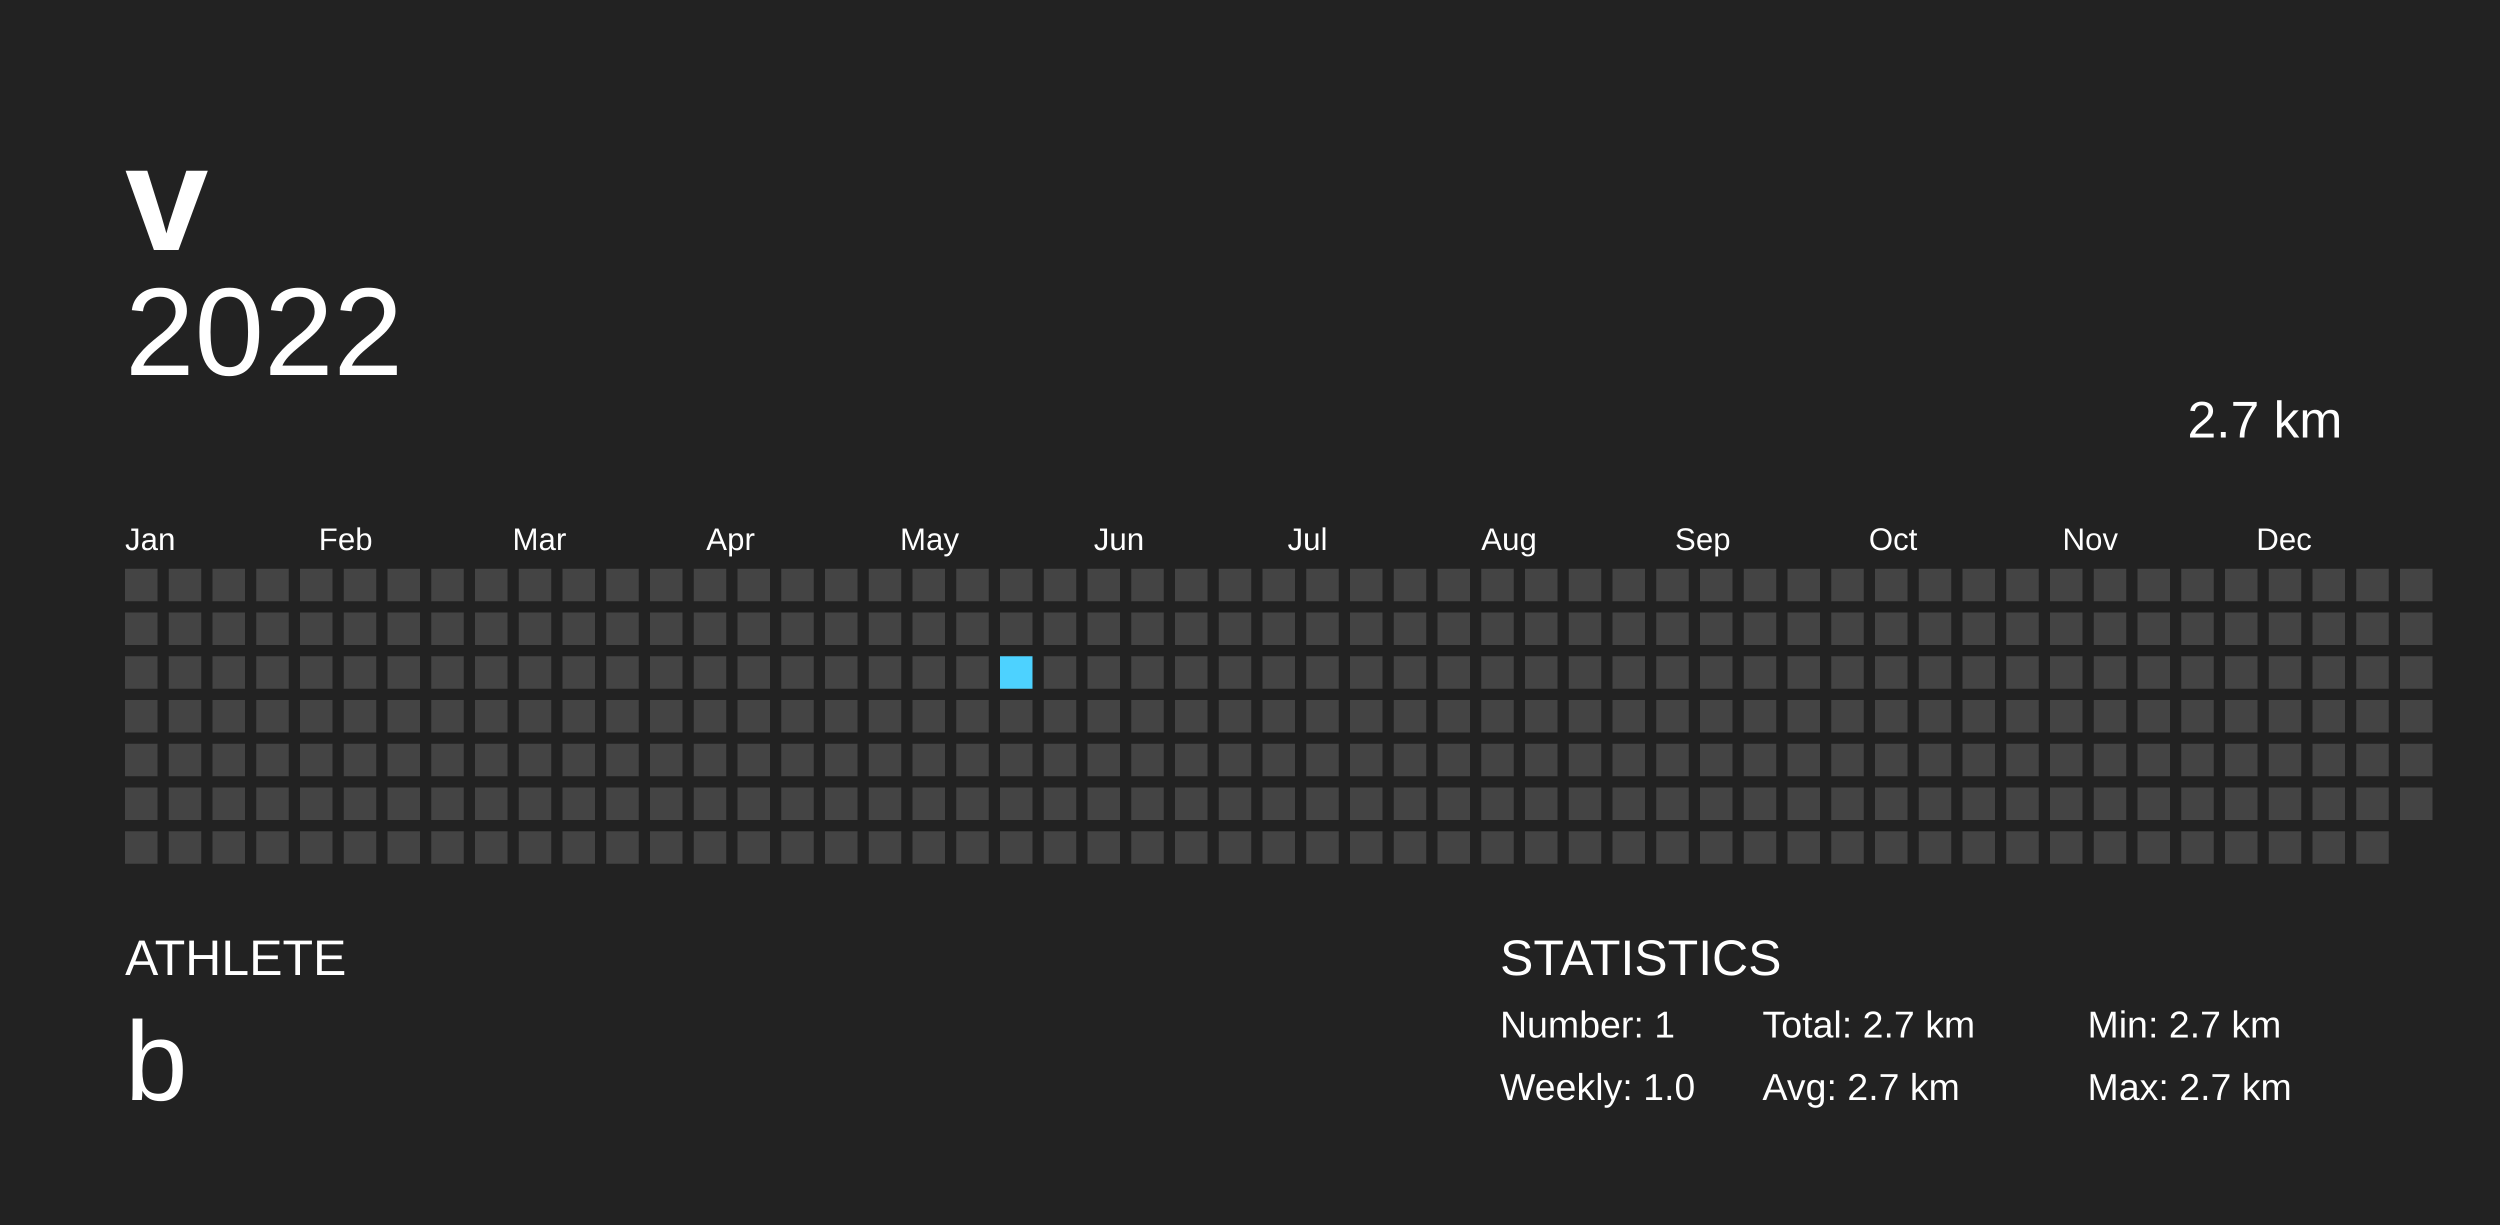
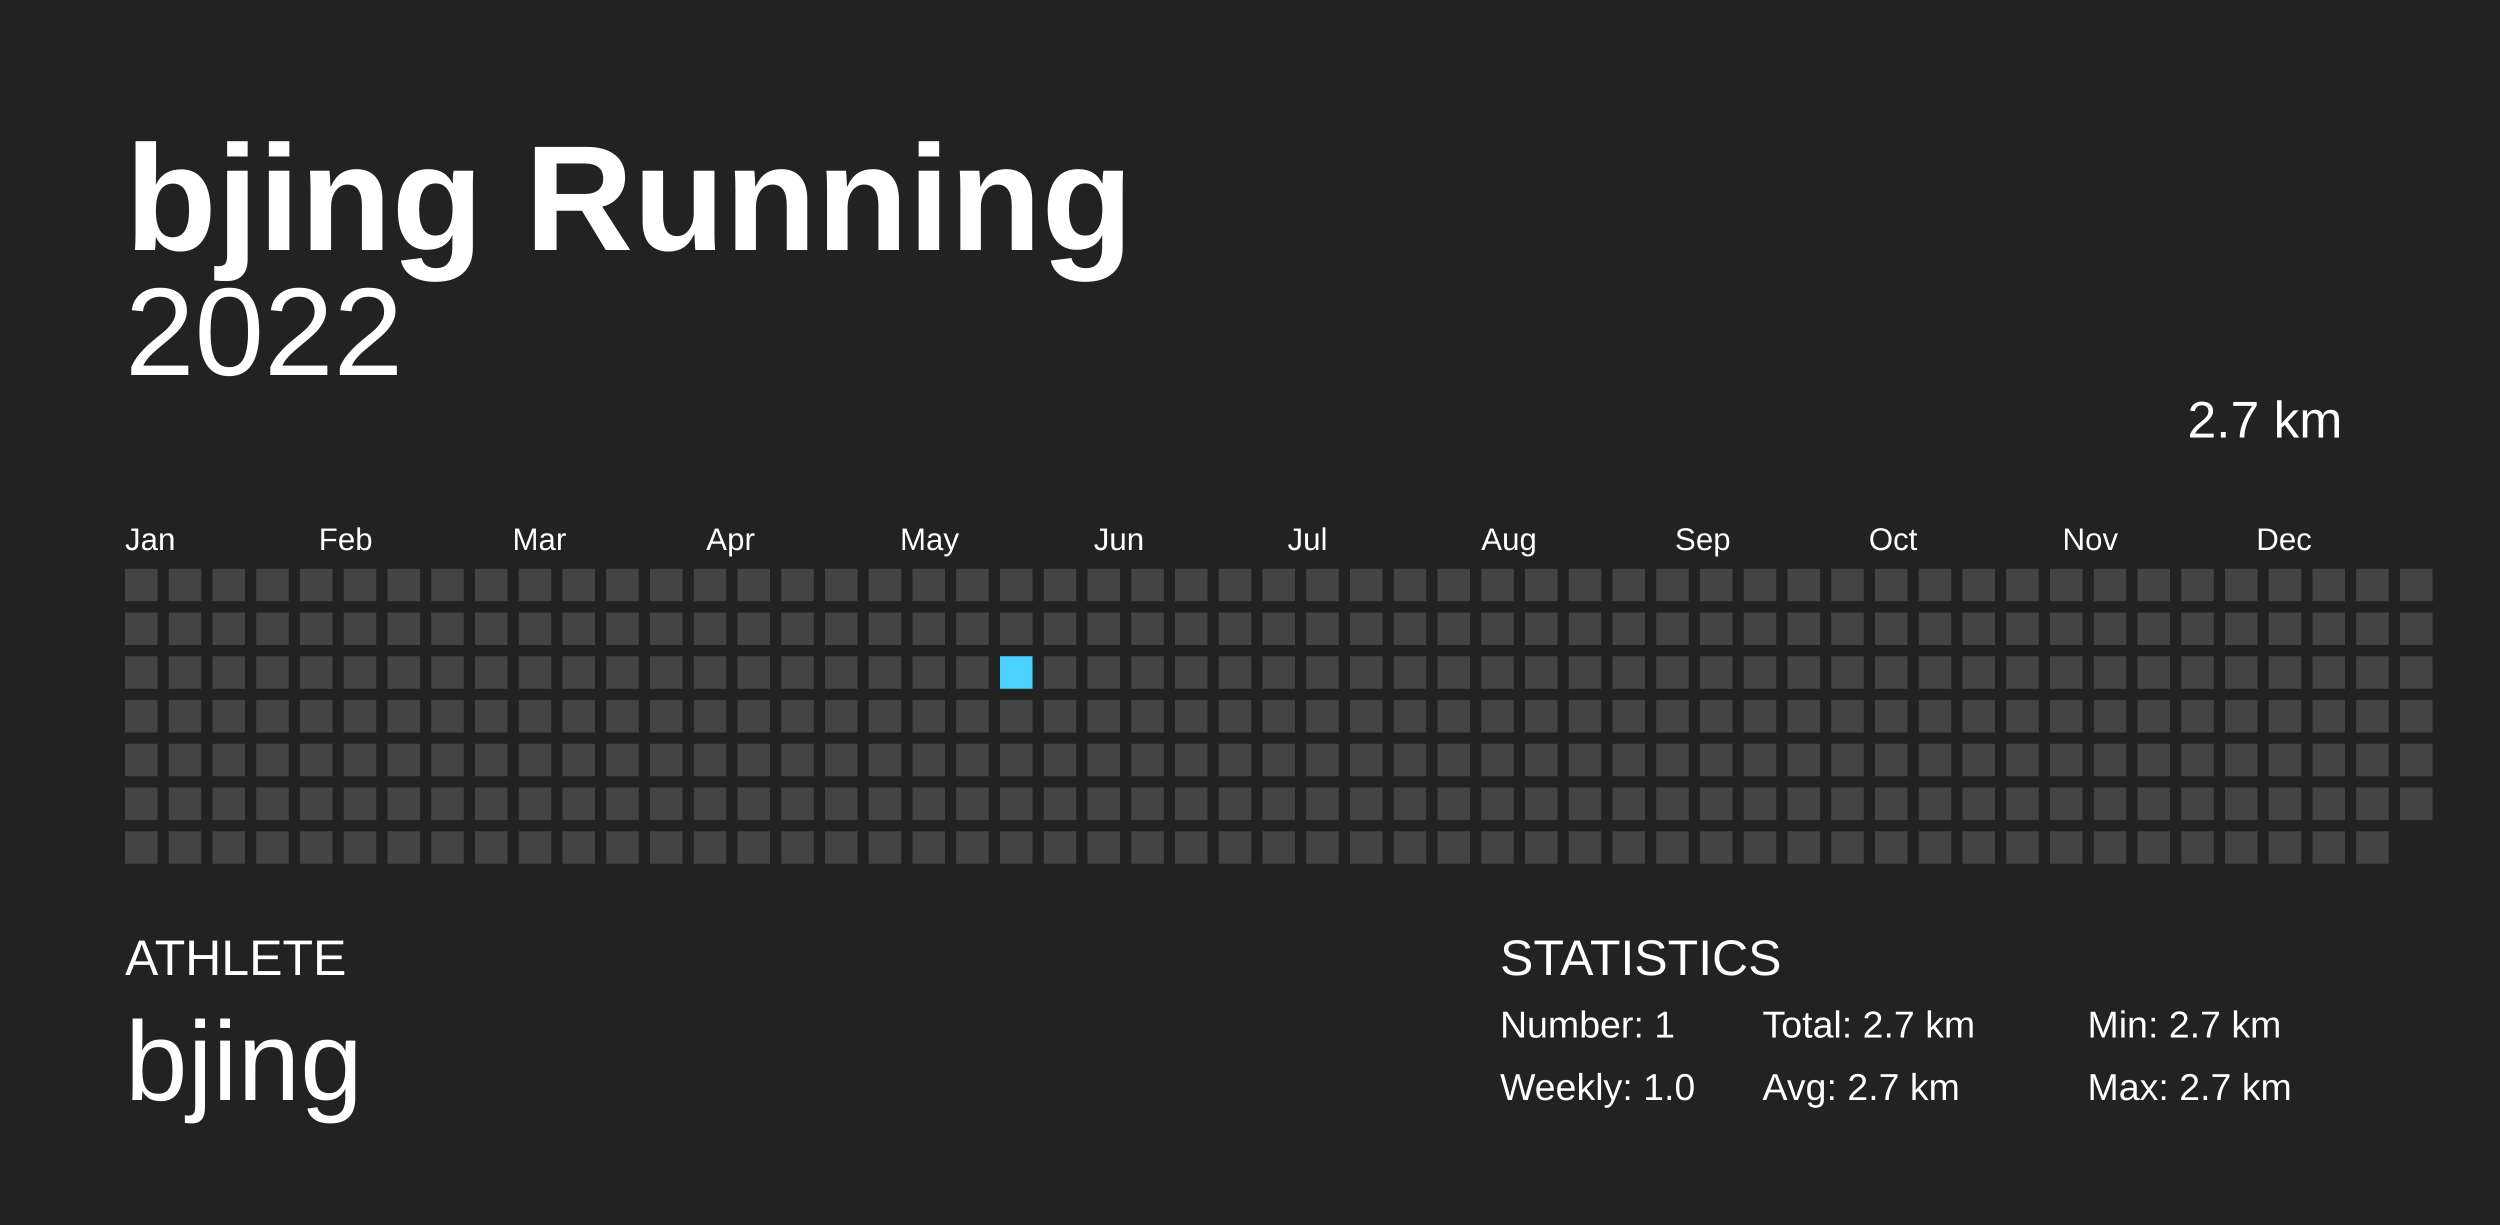
<svg xmlns="http://www.w3.org/2000/svg" baseProfile="full" height="98mm" version="1.1" viewBox="0,0,200,98" width="200mm">
  <defs />
  <rect fill="#222222" height="98" width="200" x="0" y="0" />
-   <text fill="#FFFFFF" style="font-size:12px; font-family:Arial; font-weight:bold;" x="10" y="20">v</text>
+   <text fill="#FFFFFF" style="font-size:12px; font-family:Arial; font-weight:bold;" x="10" y="20">bjing Running</text>
  <text fill="#FFFFFF" style="font-size:4px; font-family:Arial" x="10" y="78">ATHLETE</text>
-   <text fill="#FFFFFF" style="font-size:9px; font-family:Arial" x="10" y="88">b</text>
+   <text fill="#FFFFFF" style="font-size:9px; font-family:Arial" x="10" y="88">bjing</text>
  <text fill="#FFFFFF" style="font-size:4px; font-family:Arial" x="120" y="78">STATISTICS</text>
  <text fill="#FFFFFF" style="font-size:3px; font-family:Arial" x="120" y="83">Number: 1</text>
  <text fill="#FFFFFF" style="font-size:3px; font-family:Arial" x="120" y="88">Weekly: 1.0</text>
  <text fill="#FFFFFF" style="font-size:3px; font-family:Arial" x="141" y="83">Total: 2.7 km</text>
  <text fill="#FFFFFF" style="font-size:3px; font-family:Arial" x="141" y="88">Avg: 2.7 km</text>
  <text fill="#FFFFFF" style="font-size:3px; font-family:Arial" x="167" y="83">Min: 2.7 km</text>
  <text fill="#FFFFFF" style="font-size:3px; font-family:Arial" x="167" y="88">Max: 2.7 km</text>
  <text alignment-baseline="hanging" fill="#FFFFFF" style="font-size:10.0px; font-family:Arial;" x="10" y="30">2022</text>
  <text alignment-baseline="hanging" fill="#FFFFFF" style="font-size:4.125px; font-family:Arial;" x="175" y="35">2.7 km</text>
  <text fill="#FFFFFF" style="font-size:2.5px; font-family:Arial" x="10.0" y="44">Jan</text>
  <text fill="#FFFFFF" style="font-size:2.5px; font-family:Arial" x="25.5" y="44">Feb</text>
  <text fill="#FFFFFF" style="font-size:2.5px; font-family:Arial" x="41.0" y="44">Mar</text>
  <text fill="#FFFFFF" style="font-size:2.5px; font-family:Arial" x="56.5" y="44">Apr</text>
  <text fill="#FFFFFF" style="font-size:2.5px; font-family:Arial" x="72.0" y="44">May</text>
  <text fill="#FFFFFF" style="font-size:2.5px; font-family:Arial" x="87.5" y="44">Jun</text>
  <text fill="#FFFFFF" style="font-size:2.5px; font-family:Arial" x="103.0" y="44">Jul</text>
  <text fill="#FFFFFF" style="font-size:2.5px; font-family:Arial" x="118.5" y="44">Aug</text>
  <text fill="#FFFFFF" style="font-size:2.5px; font-family:Arial" x="134.0" y="44">Sep</text>
  <text fill="#FFFFFF" style="font-size:2.5px; font-family:Arial" x="149.5" y="44">Oct</text>
  <text fill="#FFFFFF" style="font-size:2.5px; font-family:Arial" x="165.0" y="44">Nov</text>
  <text fill="#FFFFFF" style="font-size:2.5px; font-family:Arial" x="180.5" y="44">Dec</text>
  <rect fill="#444444" height="2.6" width="2.6" x="10.0" y="45.5" />
  <rect fill="#444444" height="2.6" width="2.6" x="10.0" y="49.0" />
  <rect fill="#444444" height="2.6" width="2.6" x="10.0" y="52.5" />
  <rect fill="#444444" height="2.6" width="2.6" x="10.0" y="56.0" />
  <rect fill="#444444" height="2.6" width="2.6" x="10.0" y="59.5" />
  <rect fill="#444444" height="2.6" width="2.6" x="10.0" y="63.0" />
  <rect fill="#444444" height="2.6" width="2.6" x="10.0" y="66.5" />
  <rect fill="#444444" height="2.6" width="2.6" x="13.5" y="45.5" />
  <rect fill="#444444" height="2.6" width="2.6" x="13.5" y="49.0" />
  <rect fill="#444444" height="2.6" width="2.6" x="13.5" y="52.5" />
  <rect fill="#444444" height="2.6" width="2.6" x="13.5" y="56.0" />
  <rect fill="#444444" height="2.6" width="2.6" x="13.5" y="59.5" />
  <rect fill="#444444" height="2.6" width="2.6" x="13.5" y="63.0" />
  <rect fill="#444444" height="2.6" width="2.6" x="13.5" y="66.5" />
  <rect fill="#444444" height="2.6" width="2.6" x="17.0" y="45.5" />
  <rect fill="#444444" height="2.6" width="2.6" x="17.0" y="49.0" />
  <rect fill="#444444" height="2.6" width="2.6" x="17.0" y="52.5" />
  <rect fill="#444444" height="2.6" width="2.6" x="17.0" y="56.0" />
  <rect fill="#444444" height="2.6" width="2.6" x="17.0" y="59.5" />
  <rect fill="#444444" height="2.6" width="2.6" x="17.0" y="63.0" />
  <rect fill="#444444" height="2.6" width="2.6" x="17.0" y="66.5" />
  <rect fill="#444444" height="2.6" width="2.6" x="20.5" y="45.5" />
  <rect fill="#444444" height="2.6" width="2.6" x="20.5" y="49.0" />
  <rect fill="#444444" height="2.6" width="2.6" x="20.5" y="52.5" />
  <rect fill="#444444" height="2.6" width="2.6" x="20.5" y="56.0" />
  <rect fill="#444444" height="2.6" width="2.6" x="20.5" y="59.5" />
  <rect fill="#444444" height="2.6" width="2.6" x="20.5" y="63.0" />
  <rect fill="#444444" height="2.6" width="2.6" x="20.5" y="66.5" />
  <rect fill="#444444" height="2.6" width="2.6" x="24.0" y="45.5" />
  <rect fill="#444444" height="2.6" width="2.6" x="24.0" y="49.0" />
  <rect fill="#444444" height="2.6" width="2.6" x="24.0" y="52.5" />
  <rect fill="#444444" height="2.6" width="2.6" x="24.0" y="56.0" />
  <rect fill="#444444" height="2.6" width="2.6" x="24.0" y="59.5" />
  <rect fill="#444444" height="2.6" width="2.6" x="24.0" y="63.0" />
  <rect fill="#444444" height="2.6" width="2.6" x="24.0" y="66.5" />
  <rect fill="#444444" height="2.6" width="2.6" x="27.5" y="45.5" />
  <rect fill="#444444" height="2.6" width="2.6" x="27.5" y="49.0" />
  <rect fill="#444444" height="2.6" width="2.6" x="27.5" y="52.5" />
  <rect fill="#444444" height="2.6" width="2.6" x="27.5" y="56.0" />
  <rect fill="#444444" height="2.6" width="2.6" x="27.5" y="59.5" />
  <rect fill="#444444" height="2.6" width="2.6" x="27.5" y="63.0" />
  <rect fill="#444444" height="2.6" width="2.6" x="27.5" y="66.5" />
  <rect fill="#444444" height="2.6" width="2.6" x="31.0" y="45.5" />
  <rect fill="#444444" height="2.6" width="2.6" x="31.0" y="49.0" />
  <rect fill="#444444" height="2.6" width="2.6" x="31.0" y="52.5" />
  <rect fill="#444444" height="2.6" width="2.6" x="31.0" y="56.0" />
  <rect fill="#444444" height="2.6" width="2.6" x="31.0" y="59.5" />
  <rect fill="#444444" height="2.6" width="2.6" x="31.0" y="63.0" />
  <rect fill="#444444" height="2.6" width="2.6" x="31.0" y="66.5" />
  <rect fill="#444444" height="2.6" width="2.6" x="34.5" y="45.5" />
  <rect fill="#444444" height="2.6" width="2.6" x="34.5" y="49.0" />
  <rect fill="#444444" height="2.6" width="2.6" x="34.5" y="52.5" />
  <rect fill="#444444" height="2.6" width="2.6" x="34.5" y="56.0" />
  <rect fill="#444444" height="2.6" width="2.6" x="34.5" y="59.5" />
  <rect fill="#444444" height="2.6" width="2.6" x="34.5" y="63.0" />
  <rect fill="#444444" height="2.6" width="2.6" x="34.5" y="66.5" />
  <rect fill="#444444" height="2.6" width="2.6" x="38.0" y="45.5" />
  <rect fill="#444444" height="2.6" width="2.6" x="38.0" y="49.0" />
  <rect fill="#444444" height="2.6" width="2.6" x="38.0" y="52.5" />
  <rect fill="#444444" height="2.6" width="2.6" x="38.0" y="56.0" />
  <rect fill="#444444" height="2.6" width="2.6" x="38.0" y="59.5" />
  <rect fill="#444444" height="2.6" width="2.6" x="38.0" y="63.0" />
  <rect fill="#444444" height="2.6" width="2.6" x="38.0" y="66.5" />
  <rect fill="#444444" height="2.6" width="2.6" x="41.5" y="45.5" />
  <rect fill="#444444" height="2.6" width="2.6" x="41.5" y="49.0" />
  <rect fill="#444444" height="2.6" width="2.6" x="41.5" y="52.5" />
  <rect fill="#444444" height="2.6" width="2.6" x="41.5" y="56.0" />
  <rect fill="#444444" height="2.6" width="2.6" x="41.5" y="59.5" />
  <rect fill="#444444" height="2.6" width="2.6" x="41.5" y="63.0" />
  <rect fill="#444444" height="2.6" width="2.6" x="41.5" y="66.5" />
  <rect fill="#444444" height="2.6" width="2.6" x="45.0" y="45.5" />
  <rect fill="#444444" height="2.6" width="2.6" x="45.0" y="49.0" />
  <rect fill="#444444" height="2.6" width="2.6" x="45.0" y="52.5" />
  <rect fill="#444444" height="2.6" width="2.6" x="45.0" y="56.0" />
  <rect fill="#444444" height="2.6" width="2.6" x="45.0" y="59.5" />
  <rect fill="#444444" height="2.6" width="2.6" x="45.0" y="63.0" />
  <rect fill="#444444" height="2.6" width="2.6" x="45.0" y="66.5" />
  <rect fill="#444444" height="2.6" width="2.6" x="48.5" y="45.5" />
  <rect fill="#444444" height="2.6" width="2.6" x="48.5" y="49.0" />
  <rect fill="#444444" height="2.6" width="2.6" x="48.5" y="52.5" />
  <rect fill="#444444" height="2.6" width="2.6" x="48.5" y="56.0" />
  <rect fill="#444444" height="2.6" width="2.6" x="48.5" y="59.5" />
  <rect fill="#444444" height="2.6" width="2.6" x="48.5" y="63.0" />
  <rect fill="#444444" height="2.6" width="2.6" x="48.5" y="66.5" />
  <rect fill="#444444" height="2.6" width="2.6" x="52.0" y="45.5" />
  <rect fill="#444444" height="2.6" width="2.6" x="52.0" y="49.0" />
  <rect fill="#444444" height="2.6" width="2.6" x="52.0" y="52.5" />
  <rect fill="#444444" height="2.6" width="2.6" x="52.0" y="56.0" />
  <rect fill="#444444" height="2.6" width="2.6" x="52.0" y="59.5" />
  <rect fill="#444444" height="2.6" width="2.6" x="52.0" y="63.0" />
  <rect fill="#444444" height="2.6" width="2.6" x="52.0" y="66.5" />
  <rect fill="#444444" height="2.6" width="2.6" x="55.5" y="45.5" />
  <rect fill="#444444" height="2.6" width="2.6" x="55.5" y="49.0" />
  <rect fill="#444444" height="2.6" width="2.6" x="55.5" y="52.5" />
  <rect fill="#444444" height="2.6" width="2.6" x="55.5" y="56.0" />
  <rect fill="#444444" height="2.6" width="2.6" x="55.5" y="59.5" />
  <rect fill="#444444" height="2.6" width="2.6" x="55.5" y="63.0" />
  <rect fill="#444444" height="2.6" width="2.6" x="55.5" y="66.5" />
  <rect fill="#444444" height="2.6" width="2.6" x="59.0" y="45.5" />
  <rect fill="#444444" height="2.6" width="2.6" x="59.0" y="49.0" />
  <rect fill="#444444" height="2.6" width="2.6" x="59.0" y="52.5" />
  <rect fill="#444444" height="2.6" width="2.6" x="59.0" y="56.0" />
  <rect fill="#444444" height="2.6" width="2.6" x="59.0" y="59.5" />
  <rect fill="#444444" height="2.6" width="2.6" x="59.0" y="63.0" />
  <rect fill="#444444" height="2.6" width="2.6" x="59.0" y="66.5" />
  <rect fill="#444444" height="2.6" width="2.6" x="62.5" y="45.5" />
  <rect fill="#444444" height="2.6" width="2.6" x="62.5" y="49.0" />
  <rect fill="#444444" height="2.6" width="2.6" x="62.5" y="52.5" />
  <rect fill="#444444" height="2.6" width="2.6" x="62.5" y="56.0" />
  <rect fill="#444444" height="2.6" width="2.6" x="62.5" y="59.5" />
  <rect fill="#444444" height="2.6" width="2.6" x="62.5" y="63.0" />
  <rect fill="#444444" height="2.6" width="2.6" x="62.5" y="66.5" />
  <rect fill="#444444" height="2.6" width="2.6" x="66.0" y="45.5" />
  <rect fill="#444444" height="2.6" width="2.6" x="66.0" y="49.0" />
  <rect fill="#444444" height="2.6" width="2.6" x="66.0" y="52.5" />
  <rect fill="#444444" height="2.6" width="2.6" x="66.0" y="56.0" />
  <rect fill="#444444" height="2.6" width="2.6" x="66.0" y="59.5" />
  <rect fill="#444444" height="2.6" width="2.6" x="66.0" y="63.0" />
  <rect fill="#444444" height="2.6" width="2.6" x="66.0" y="66.5" />
  <rect fill="#444444" height="2.6" width="2.6" x="69.5" y="45.5" />
  <rect fill="#444444" height="2.6" width="2.6" x="69.5" y="49.0" />
  <rect fill="#444444" height="2.6" width="2.6" x="69.5" y="52.5" />
  <rect fill="#444444" height="2.6" width="2.6" x="69.5" y="56.0" />
  <rect fill="#444444" height="2.6" width="2.6" x="69.5" y="59.5" />
  <rect fill="#444444" height="2.6" width="2.6" x="69.5" y="63.0" />
  <rect fill="#444444" height="2.6" width="2.6" x="69.5" y="66.5" />
  <rect fill="#444444" height="2.6" width="2.6" x="73.0" y="45.5" />
  <rect fill="#444444" height="2.6" width="2.6" x="73.0" y="49.0" />
  <rect fill="#444444" height="2.6" width="2.6" x="73.0" y="52.5" />
  <rect fill="#444444" height="2.6" width="2.6" x="73.0" y="56.0" />
  <rect fill="#444444" height="2.6" width="2.6" x="73.0" y="59.5" />
  <rect fill="#444444" height="2.6" width="2.6" x="73.0" y="63.0" />
  <rect fill="#444444" height="2.6" width="2.6" x="73.0" y="66.5" />
  <rect fill="#444444" height="2.6" width="2.6" x="76.5" y="45.5" />
  <rect fill="#444444" height="2.6" width="2.6" x="76.5" y="49.0" />
  <rect fill="#444444" height="2.6" width="2.6" x="76.5" y="52.5" />
  <rect fill="#444444" height="2.6" width="2.6" x="76.5" y="56.0" />
  <rect fill="#444444" height="2.6" width="2.6" x="76.5" y="59.5" />
  <rect fill="#444444" height="2.6" width="2.6" x="76.5" y="63.0" />
  <rect fill="#444444" height="2.6" width="2.6" x="76.5" y="66.5" />
  <rect fill="#444444" height="2.6" width="2.6" x="80.0" y="45.5" />
  <rect fill="#444444" height="2.6" width="2.6" x="80.0" y="49.0" />
  <rect fill="#4DD2FF" height="2.6" width="2.6" x="80.0" y="52.5" />
  <rect fill="#444444" height="2.6" width="2.6" x="80.0" y="56.0" />
  <rect fill="#444444" height="2.6" width="2.6" x="80.0" y="59.5" />
  <rect fill="#444444" height="2.6" width="2.6" x="80.0" y="63.0" />
  <rect fill="#444444" height="2.6" width="2.6" x="80.0" y="66.5" />
  <rect fill="#444444" height="2.6" width="2.6" x="83.5" y="45.5" />
  <rect fill="#444444" height="2.6" width="2.6" x="83.5" y="49.0" />
  <rect fill="#444444" height="2.6" width="2.6" x="83.5" y="52.5" />
  <rect fill="#444444" height="2.6" width="2.6" x="83.5" y="56.0" />
  <rect fill="#444444" height="2.6" width="2.6" x="83.5" y="59.5" />
  <rect fill="#444444" height="2.6" width="2.6" x="83.5" y="63.0" />
  <rect fill="#444444" height="2.6" width="2.6" x="83.5" y="66.5" />
  <rect fill="#444444" height="2.6" width="2.6" x="87.0" y="45.5" />
  <rect fill="#444444" height="2.6" width="2.6" x="87.0" y="49.0" />
  <rect fill="#444444" height="2.6" width="2.6" x="87.0" y="52.5" />
  <rect fill="#444444" height="2.6" width="2.6" x="87.0" y="56.0" />
  <rect fill="#444444" height="2.6" width="2.6" x="87.0" y="59.5" />
  <rect fill="#444444" height="2.6" width="2.6" x="87.0" y="63.0" />
  <rect fill="#444444" height="2.6" width="2.6" x="87.0" y="66.5" />
  <rect fill="#444444" height="2.6" width="2.6" x="90.5" y="45.5" />
  <rect fill="#444444" height="2.6" width="2.6" x="90.5" y="49.0" />
  <rect fill="#444444" height="2.6" width="2.6" x="90.5" y="52.5" />
  <rect fill="#444444" height="2.6" width="2.6" x="90.5" y="56.0" />
  <rect fill="#444444" height="2.6" width="2.6" x="90.5" y="59.5" />
  <rect fill="#444444" height="2.6" width="2.6" x="90.5" y="63.0" />
  <rect fill="#444444" height="2.6" width="2.6" x="90.5" y="66.5" />
  <rect fill="#444444" height="2.6" width="2.6" x="94.0" y="45.5" />
  <rect fill="#444444" height="2.6" width="2.6" x="94.0" y="49.0" />
  <rect fill="#444444" height="2.6" width="2.6" x="94.0" y="52.5" />
  <rect fill="#444444" height="2.6" width="2.6" x="94.0" y="56.0" />
  <rect fill="#444444" height="2.6" width="2.6" x="94.0" y="59.5" />
  <rect fill="#444444" height="2.6" width="2.6" x="94.0" y="63.0" />
  <rect fill="#444444" height="2.6" width="2.6" x="94.0" y="66.5" />
  <rect fill="#444444" height="2.6" width="2.6" x="97.5" y="45.5" />
  <rect fill="#444444" height="2.6" width="2.6" x="97.5" y="49.0" />
  <rect fill="#444444" height="2.6" width="2.6" x="97.5" y="52.5" />
  <rect fill="#444444" height="2.6" width="2.6" x="97.5" y="56.0" />
  <rect fill="#444444" height="2.6" width="2.6" x="97.5" y="59.5" />
  <rect fill="#444444" height="2.6" width="2.6" x="97.5" y="63.0" />
  <rect fill="#444444" height="2.6" width="2.6" x="97.5" y="66.5" />
  <rect fill="#444444" height="2.6" width="2.6" x="101.0" y="45.5" />
  <rect fill="#444444" height="2.6" width="2.6" x="101.0" y="49.0" />
  <rect fill="#444444" height="2.6" width="2.6" x="101.0" y="52.5" />
  <rect fill="#444444" height="2.6" width="2.6" x="101.0" y="56.0" />
  <rect fill="#444444" height="2.6" width="2.6" x="101.0" y="59.5" />
  <rect fill="#444444" height="2.6" width="2.6" x="101.0" y="63.0" />
  <rect fill="#444444" height="2.6" width="2.6" x="101.0" y="66.5" />
  <rect fill="#444444" height="2.6" width="2.6" x="104.5" y="45.5" />
  <rect fill="#444444" height="2.6" width="2.6" x="104.5" y="49.0" />
  <rect fill="#444444" height="2.6" width="2.6" x="104.5" y="52.5" />
  <rect fill="#444444" height="2.6" width="2.6" x="104.5" y="56.0" />
  <rect fill="#444444" height="2.6" width="2.6" x="104.5" y="59.5" />
  <rect fill="#444444" height="2.6" width="2.6" x="104.5" y="63.0" />
  <rect fill="#444444" height="2.6" width="2.6" x="104.5" y="66.5" />
  <rect fill="#444444" height="2.6" width="2.6" x="108.0" y="45.5" />
  <rect fill="#444444" height="2.6" width="2.6" x="108.0" y="49.0" />
  <rect fill="#444444" height="2.6" width="2.6" x="108.0" y="52.5" />
  <rect fill="#444444" height="2.6" width="2.6" x="108.0" y="56.0" />
  <rect fill="#444444" height="2.6" width="2.6" x="108.0" y="59.5" />
  <rect fill="#444444" height="2.6" width="2.6" x="108.0" y="63.0" />
  <rect fill="#444444" height="2.6" width="2.6" x="108.0" y="66.5" />
  <rect fill="#444444" height="2.6" width="2.6" x="111.5" y="45.5" />
  <rect fill="#444444" height="2.6" width="2.6" x="111.5" y="49.0" />
  <rect fill="#444444" height="2.6" width="2.6" x="111.5" y="52.5" />
  <rect fill="#444444" height="2.6" width="2.6" x="111.5" y="56.0" />
  <rect fill="#444444" height="2.6" width="2.6" x="111.5" y="59.5" />
  <rect fill="#444444" height="2.6" width="2.6" x="111.5" y="63.0" />
  <rect fill="#444444" height="2.6" width="2.6" x="111.5" y="66.5" />
  <rect fill="#444444" height="2.6" width="2.6" x="115.0" y="45.5" />
  <rect fill="#444444" height="2.6" width="2.6" x="115.0" y="49.0" />
  <rect fill="#444444" height="2.6" width="2.6" x="115.0" y="52.5" />
  <rect fill="#444444" height="2.6" width="2.6" x="115.0" y="56.0" />
  <rect fill="#444444" height="2.6" width="2.6" x="115.0" y="59.5" />
  <rect fill="#444444" height="2.6" width="2.6" x="115.0" y="63.0" />
  <rect fill="#444444" height="2.6" width="2.6" x="115.0" y="66.5" />
  <rect fill="#444444" height="2.6" width="2.6" x="118.5" y="45.5" />
  <rect fill="#444444" height="2.6" width="2.6" x="118.5" y="49.0" />
  <rect fill="#444444" height="2.6" width="2.6" x="118.5" y="52.5" />
  <rect fill="#444444" height="2.6" width="2.6" x="118.5" y="56.0" />
  <rect fill="#444444" height="2.6" width="2.6" x="118.5" y="59.5" />
  <rect fill="#444444" height="2.6" width="2.6" x="118.5" y="63.0" />
  <rect fill="#444444" height="2.6" width="2.6" x="118.5" y="66.5" />
  <rect fill="#444444" height="2.6" width="2.6" x="122.0" y="45.5" />
  <rect fill="#444444" height="2.6" width="2.6" x="122.0" y="49.0" />
  <rect fill="#444444" height="2.6" width="2.6" x="122.0" y="52.5" />
  <rect fill="#444444" height="2.6" width="2.6" x="122.0" y="56.0" />
  <rect fill="#444444" height="2.6" width="2.6" x="122.0" y="59.5" />
  <rect fill="#444444" height="2.6" width="2.6" x="122.0" y="63.0" />
  <rect fill="#444444" height="2.6" width="2.6" x="122.0" y="66.5" />
  <rect fill="#444444" height="2.6" width="2.6" x="125.5" y="45.5" />
  <rect fill="#444444" height="2.6" width="2.6" x="125.5" y="49.0" />
  <rect fill="#444444" height="2.6" width="2.6" x="125.5" y="52.5" />
  <rect fill="#444444" height="2.6" width="2.6" x="125.5" y="56.0" />
  <rect fill="#444444" height="2.6" width="2.6" x="125.5" y="59.5" />
  <rect fill="#444444" height="2.6" width="2.6" x="125.5" y="63.0" />
  <rect fill="#444444" height="2.6" width="2.6" x="125.5" y="66.5" />
  <rect fill="#444444" height="2.6" width="2.6" x="129.0" y="45.5" />
  <rect fill="#444444" height="2.6" width="2.6" x="129.0" y="49.0" />
  <rect fill="#444444" height="2.6" width="2.6" x="129.0" y="52.5" />
  <rect fill="#444444" height="2.6" width="2.6" x="129.0" y="56.0" />
  <rect fill="#444444" height="2.6" width="2.6" x="129.0" y="59.5" />
  <rect fill="#444444" height="2.6" width="2.6" x="129.0" y="63.0" />
  <rect fill="#444444" height="2.6" width="2.6" x="129.0" y="66.5" />
  <rect fill="#444444" height="2.6" width="2.6" x="132.5" y="45.5" />
  <rect fill="#444444" height="2.6" width="2.6" x="132.5" y="49.0" />
  <rect fill="#444444" height="2.6" width="2.6" x="132.5" y="52.5" />
  <rect fill="#444444" height="2.6" width="2.6" x="132.5" y="56.0" />
  <rect fill="#444444" height="2.6" width="2.6" x="132.5" y="59.5" />
  <rect fill="#444444" height="2.6" width="2.6" x="132.5" y="63.0" />
  <rect fill="#444444" height="2.6" width="2.6" x="132.5" y="66.5" />
  <rect fill="#444444" height="2.6" width="2.6" x="136.0" y="45.5" />
  <rect fill="#444444" height="2.6" width="2.6" x="136.0" y="49.0" />
  <rect fill="#444444" height="2.6" width="2.6" x="136.0" y="52.5" />
  <rect fill="#444444" height="2.6" width="2.6" x="136.0" y="56.0" />
  <rect fill="#444444" height="2.6" width="2.6" x="136.0" y="59.5" />
  <rect fill="#444444" height="2.6" width="2.6" x="136.0" y="63.0" />
  <rect fill="#444444" height="2.6" width="2.6" x="136.0" y="66.5" />
  <rect fill="#444444" height="2.6" width="2.6" x="139.5" y="45.5" />
  <rect fill="#444444" height="2.6" width="2.6" x="139.5" y="49.0" />
  <rect fill="#444444" height="2.6" width="2.6" x="139.5" y="52.5" />
  <rect fill="#444444" height="2.6" width="2.6" x="139.5" y="56.0" />
  <rect fill="#444444" height="2.6" width="2.6" x="139.5" y="59.5" />
  <rect fill="#444444" height="2.6" width="2.6" x="139.5" y="63.0" />
  <rect fill="#444444" height="2.6" width="2.6" x="139.5" y="66.5" />
  <rect fill="#444444" height="2.6" width="2.6" x="143.0" y="45.5" />
  <rect fill="#444444" height="2.6" width="2.6" x="143.0" y="49.0" />
  <rect fill="#444444" height="2.6" width="2.6" x="143.0" y="52.5" />
  <rect fill="#444444" height="2.6" width="2.6" x="143.0" y="56.0" />
  <rect fill="#444444" height="2.6" width="2.6" x="143.0" y="59.5" />
  <rect fill="#444444" height="2.6" width="2.6" x="143.0" y="63.0" />
  <rect fill="#444444" height="2.6" width="2.6" x="143.0" y="66.5" />
  <rect fill="#444444" height="2.6" width="2.6" x="146.5" y="45.5" />
  <rect fill="#444444" height="2.6" width="2.6" x="146.5" y="49.0" />
  <rect fill="#444444" height="2.6" width="2.6" x="146.5" y="52.5" />
  <rect fill="#444444" height="2.6" width="2.6" x="146.5" y="56.0" />
  <rect fill="#444444" height="2.6" width="2.6" x="146.5" y="59.5" />
  <rect fill="#444444" height="2.6" width="2.6" x="146.5" y="63.0" />
  <rect fill="#444444" height="2.6" width="2.6" x="146.5" y="66.5" />
  <rect fill="#444444" height="2.6" width="2.6" x="150.0" y="45.5" />
  <rect fill="#444444" height="2.6" width="2.6" x="150.0" y="49.0" />
  <rect fill="#444444" height="2.6" width="2.6" x="150.0" y="52.5" />
  <rect fill="#444444" height="2.6" width="2.6" x="150.0" y="56.0" />
  <rect fill="#444444" height="2.6" width="2.6" x="150.0" y="59.5" />
  <rect fill="#444444" height="2.6" width="2.6" x="150.0" y="63.0" />
  <rect fill="#444444" height="2.6" width="2.6" x="150.0" y="66.5" />
  <rect fill="#444444" height="2.6" width="2.6" x="153.5" y="45.5" />
  <rect fill="#444444" height="2.6" width="2.6" x="153.5" y="49.0" />
  <rect fill="#444444" height="2.6" width="2.6" x="153.5" y="52.5" />
  <rect fill="#444444" height="2.6" width="2.6" x="153.5" y="56.0" />
  <rect fill="#444444" height="2.6" width="2.6" x="153.5" y="59.5" />
  <rect fill="#444444" height="2.6" width="2.6" x="153.5" y="63.0" />
  <rect fill="#444444" height="2.6" width="2.6" x="153.5" y="66.5" />
  <rect fill="#444444" height="2.6" width="2.6" x="157.0" y="45.5" />
  <rect fill="#444444" height="2.6" width="2.6" x="157.0" y="49.0" />
  <rect fill="#444444" height="2.6" width="2.6" x="157.0" y="52.5" />
  <rect fill="#444444" height="2.6" width="2.6" x="157.0" y="56.0" />
  <rect fill="#444444" height="2.6" width="2.6" x="157.0" y="59.5" />
  <rect fill="#444444" height="2.6" width="2.6" x="157.0" y="63.0" />
  <rect fill="#444444" height="2.6" width="2.6" x="157.0" y="66.5" />
  <rect fill="#444444" height="2.6" width="2.6" x="160.5" y="45.5" />
  <rect fill="#444444" height="2.6" width="2.6" x="160.5" y="49.0" />
  <rect fill="#444444" height="2.6" width="2.6" x="160.5" y="52.5" />
  <rect fill="#444444" height="2.6" width="2.6" x="160.5" y="56.0" />
  <rect fill="#444444" height="2.6" width="2.6" x="160.5" y="59.5" />
  <rect fill="#444444" height="2.6" width="2.6" x="160.5" y="63.0" />
  <rect fill="#444444" height="2.6" width="2.6" x="160.5" y="66.5" />
  <rect fill="#444444" height="2.6" width="2.6" x="164.0" y="45.5" />
  <rect fill="#444444" height="2.6" width="2.6" x="164.0" y="49.0" />
  <rect fill="#444444" height="2.6" width="2.6" x="164.0" y="52.5" />
  <rect fill="#444444" height="2.6" width="2.6" x="164.0" y="56.0" />
  <rect fill="#444444" height="2.6" width="2.6" x="164.0" y="59.5" />
  <rect fill="#444444" height="2.6" width="2.6" x="164.0" y="63.0" />
  <rect fill="#444444" height="2.6" width="2.6" x="164.0" y="66.5" />
  <rect fill="#444444" height="2.6" width="2.6" x="167.5" y="45.5" />
  <rect fill="#444444" height="2.6" width="2.6" x="167.5" y="49.0" />
  <rect fill="#444444" height="2.6" width="2.6" x="167.5" y="52.5" />
  <rect fill="#444444" height="2.6" width="2.6" x="167.5" y="56.0" />
  <rect fill="#444444" height="2.6" width="2.6" x="167.5" y="59.5" />
  <rect fill="#444444" height="2.6" width="2.6" x="167.5" y="63.0" />
  <rect fill="#444444" height="2.6" width="2.6" x="167.5" y="66.5" />
  <rect fill="#444444" height="2.6" width="2.6" x="171.0" y="45.5" />
  <rect fill="#444444" height="2.6" width="2.6" x="171.0" y="49.0" />
  <rect fill="#444444" height="2.6" width="2.6" x="171.0" y="52.5" />
  <rect fill="#444444" height="2.6" width="2.6" x="171.0" y="56.0" />
  <rect fill="#444444" height="2.6" width="2.6" x="171.0" y="59.5" />
  <rect fill="#444444" height="2.6" width="2.6" x="171.0" y="63.0" />
  <rect fill="#444444" height="2.6" width="2.6" x="171.0" y="66.5" />
  <rect fill="#444444" height="2.6" width="2.6" x="174.5" y="45.5" />
  <rect fill="#444444" height="2.6" width="2.6" x="174.5" y="49.0" />
  <rect fill="#444444" height="2.6" width="2.6" x="174.5" y="52.5" />
  <rect fill="#444444" height="2.6" width="2.6" x="174.5" y="56.0" />
  <rect fill="#444444" height="2.6" width="2.6" x="174.5" y="59.5" />
  <rect fill="#444444" height="2.6" width="2.6" x="174.5" y="63.0" />
  <rect fill="#444444" height="2.6" width="2.6" x="174.5" y="66.5" />
  <rect fill="#444444" height="2.6" width="2.6" x="178.0" y="45.5" />
  <rect fill="#444444" height="2.6" width="2.6" x="178.0" y="49.0" />
  <rect fill="#444444" height="2.6" width="2.6" x="178.0" y="52.5" />
  <rect fill="#444444" height="2.6" width="2.6" x="178.0" y="56.0" />
  <rect fill="#444444" height="2.6" width="2.6" x="178.0" y="59.5" />
  <rect fill="#444444" height="2.6" width="2.6" x="178.0" y="63.0" />
  <rect fill="#444444" height="2.6" width="2.6" x="178.0" y="66.5" />
  <rect fill="#444444" height="2.6" width="2.6" x="181.5" y="45.5" />
  <rect fill="#444444" height="2.6" width="2.6" x="181.5" y="49.0" />
  <rect fill="#444444" height="2.6" width="2.6" x="181.5" y="52.5" />
  <rect fill="#444444" height="2.6" width="2.6" x="181.5" y="56.0" />
  <rect fill="#444444" height="2.6" width="2.6" x="181.5" y="59.5" />
  <rect fill="#444444" height="2.6" width="2.6" x="181.5" y="63.0" />
  <rect fill="#444444" height="2.6" width="2.6" x="181.5" y="66.5" />
  <rect fill="#444444" height="2.6" width="2.6" x="185.0" y="45.5" />
  <rect fill="#444444" height="2.6" width="2.6" x="185.0" y="49.0" />
  <rect fill="#444444" height="2.6" width="2.6" x="185.0" y="52.5" />
  <rect fill="#444444" height="2.6" width="2.6" x="185.0" y="56.0" />
  <rect fill="#444444" height="2.6" width="2.6" x="185.0" y="59.5" />
  <rect fill="#444444" height="2.6" width="2.6" x="185.0" y="63.0" />
  <rect fill="#444444" height="2.6" width="2.6" x="185.0" y="66.5" />
  <rect fill="#444444" height="2.6" width="2.6" x="188.5" y="45.5" />
  <rect fill="#444444" height="2.6" width="2.6" x="188.5" y="49.0" />
  <rect fill="#444444" height="2.6" width="2.6" x="188.5" y="52.5" />
  <rect fill="#444444" height="2.6" width="2.6" x="188.5" y="56.0" />
  <rect fill="#444444" height="2.6" width="2.6" x="188.5" y="59.5" />
  <rect fill="#444444" height="2.6" width="2.6" x="188.5" y="63.0" />
  <rect fill="#444444" height="2.6" width="2.6" x="188.5" y="66.5" />
  <rect fill="#444444" height="2.6" width="2.6" x="192.0" y="45.5" />
  <rect fill="#444444" height="2.6" width="2.6" x="192.0" y="49.0" />
  <rect fill="#444444" height="2.6" width="2.6" x="192.0" y="52.5" />
  <rect fill="#444444" height="2.6" width="2.6" x="192.0" y="56.0" />
  <rect fill="#444444" height="2.6" width="2.6" x="192.0" y="59.5" />
  <rect fill="#444444" height="2.6" width="2.6" x="192.0" y="63.0" />
</svg>
